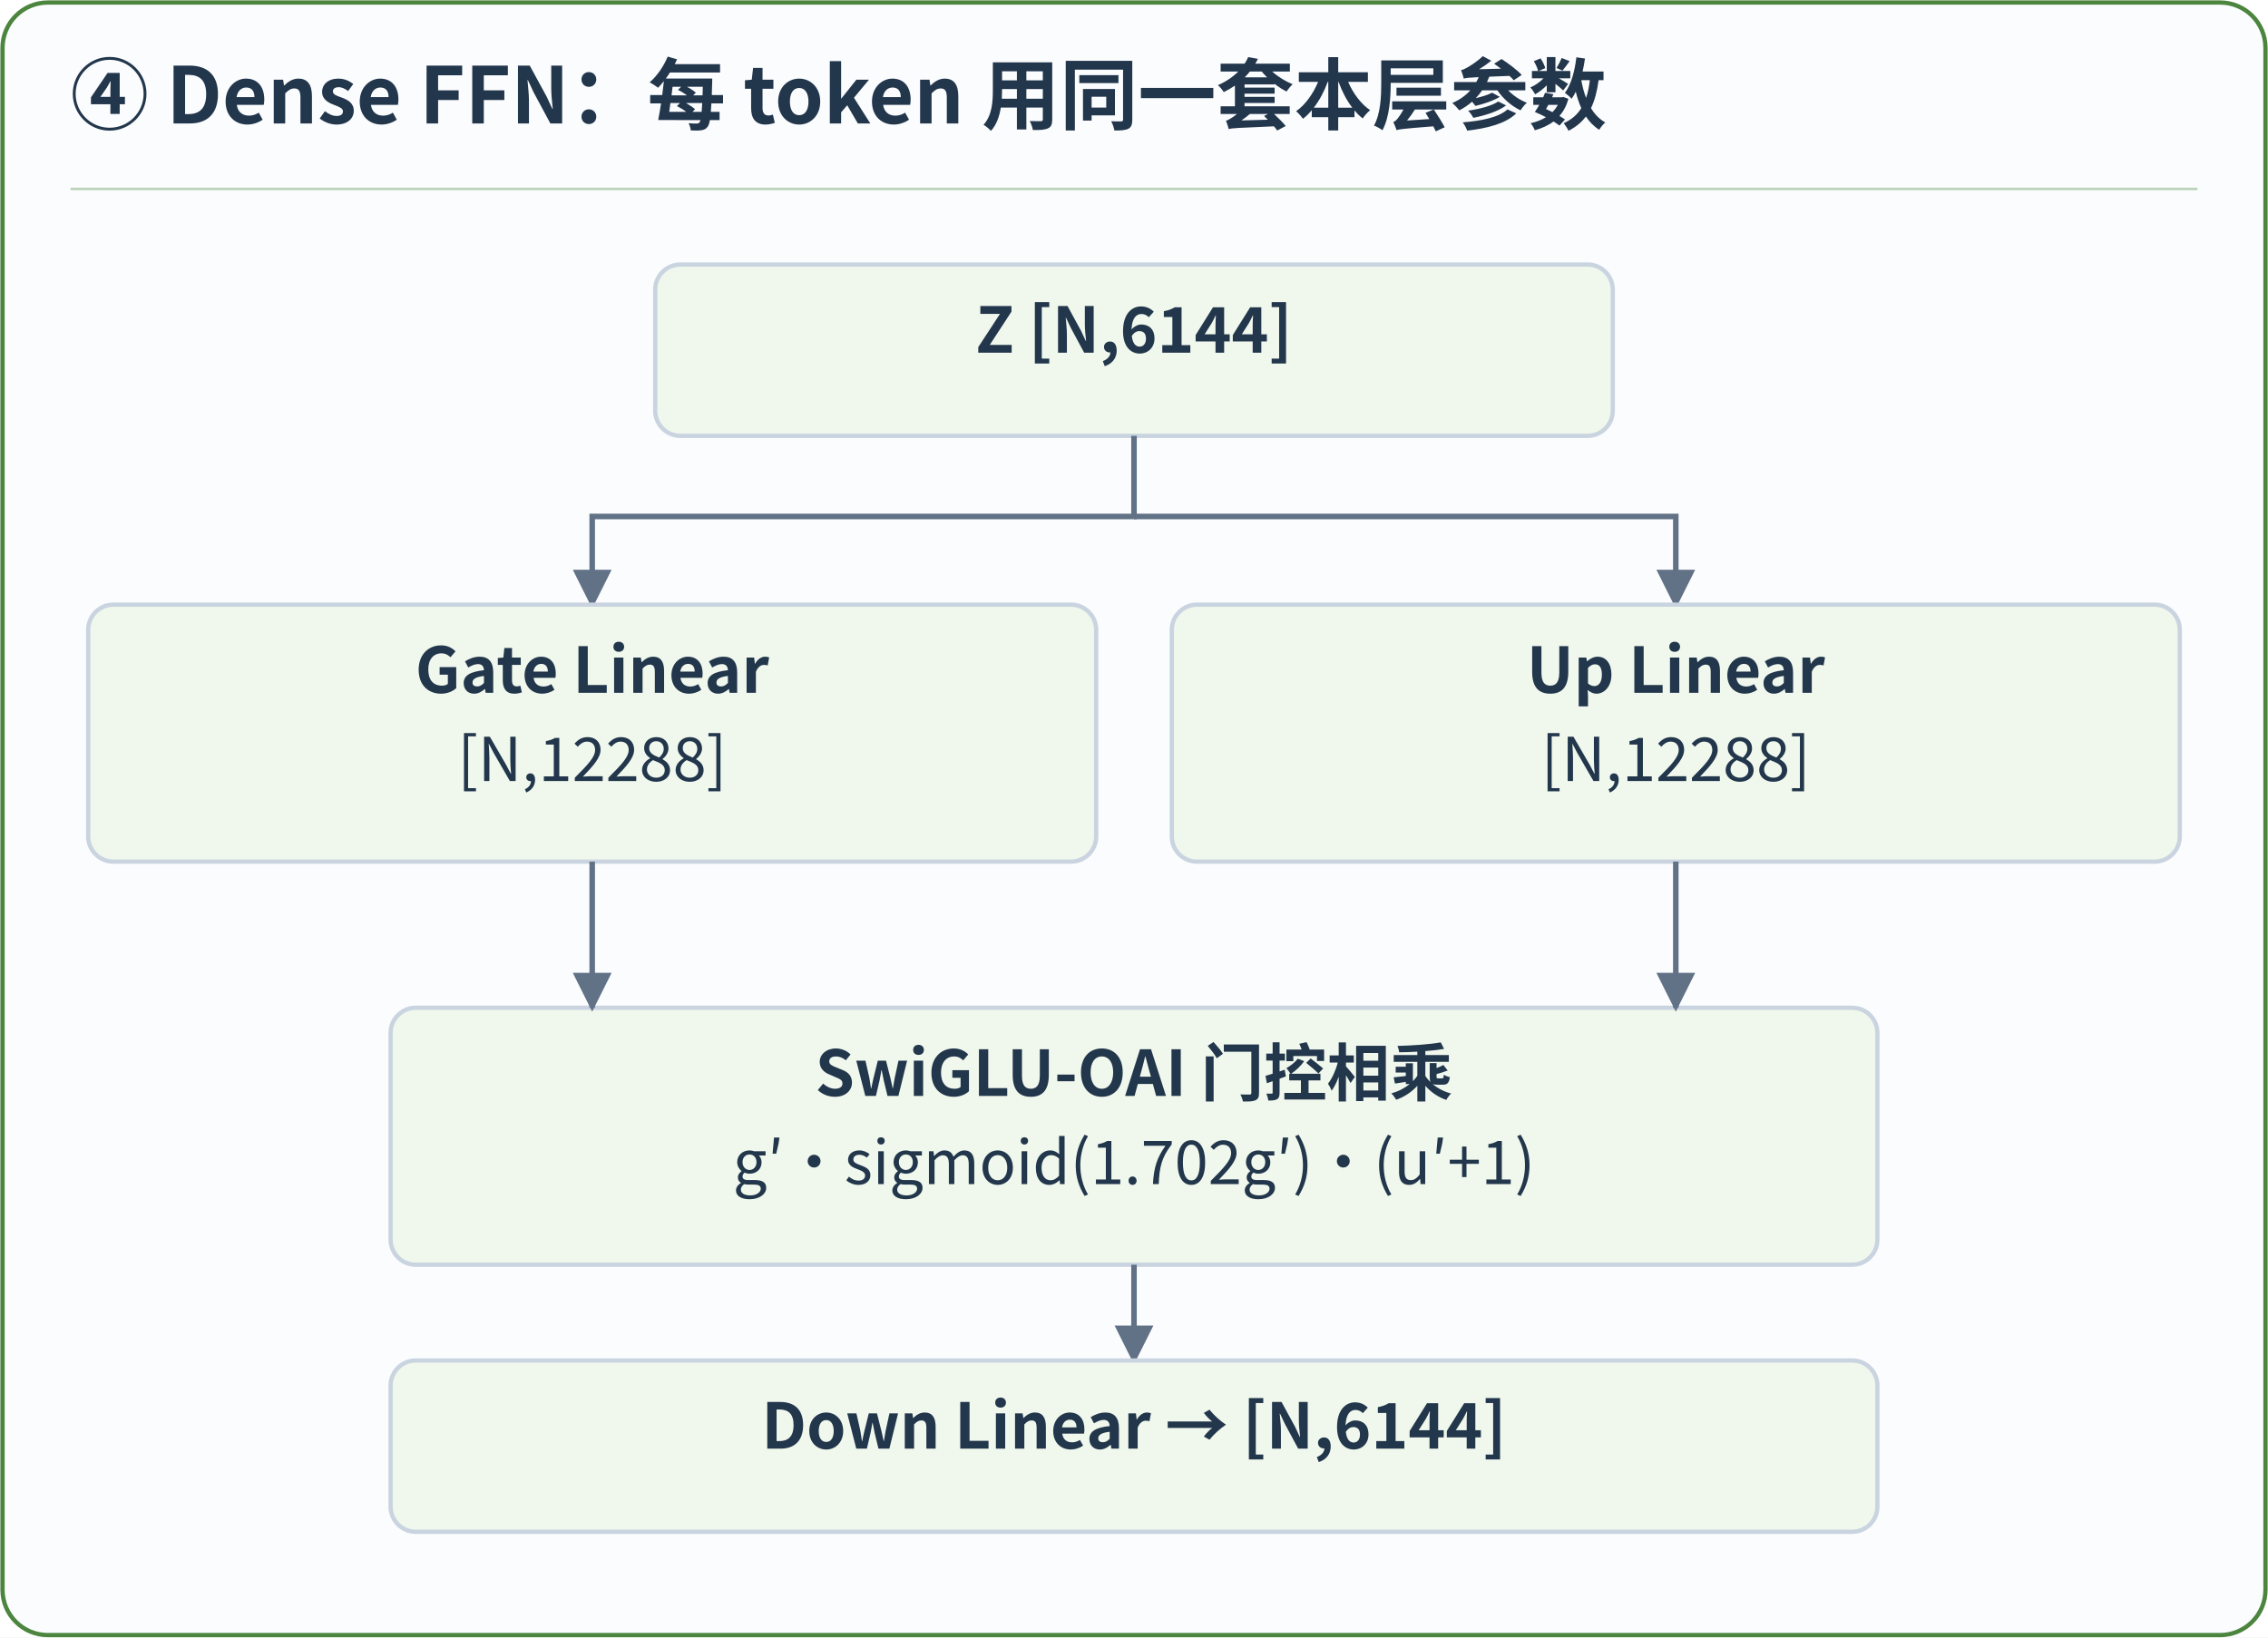
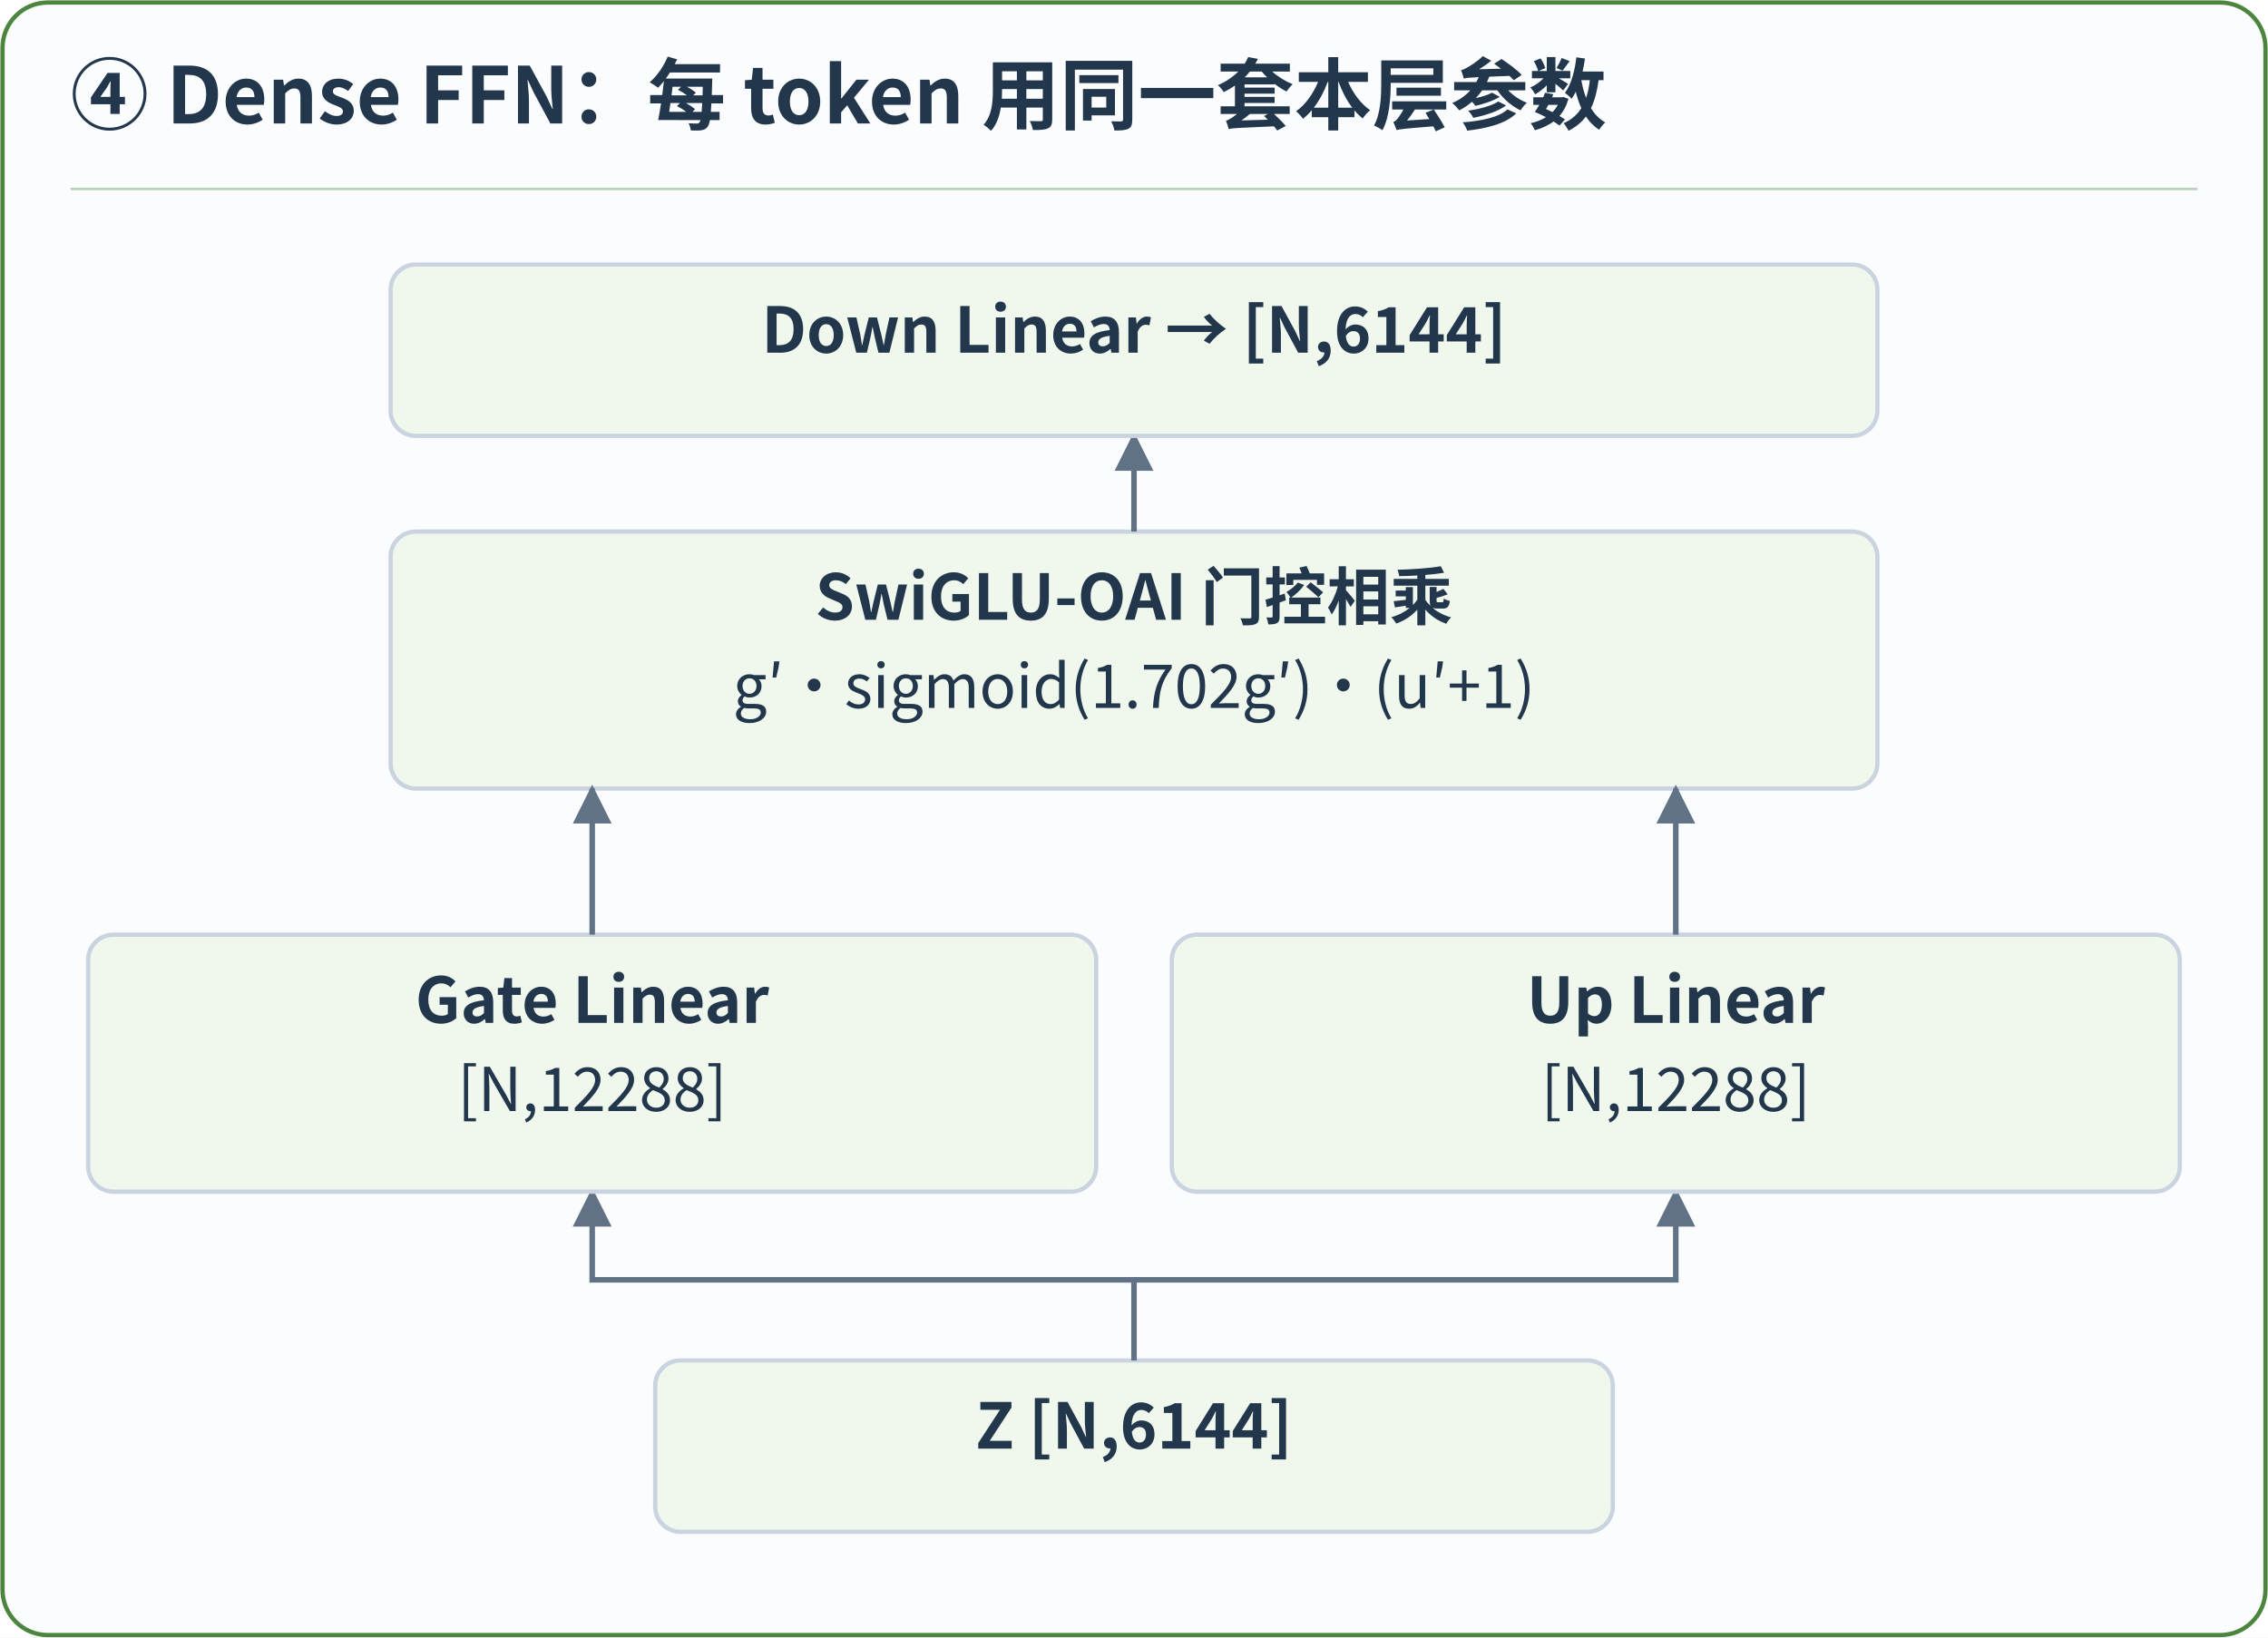
<svg xmlns="http://www.w3.org/2000/svg" width="900" height="650" viewBox="0 0 900 650" role="img">
  <rect width="900" height="650" fill="white" />
  <style>
text{font-family:'Microsoft YaHei','Noto Sans CJK SC',Arial,sans-serif;fill:#22364c}
.title{font-size:44px;font-weight:700}.head{font-size:31px;font-weight:700}
.node{font-size:25px;font-weight:600}.body{font-size:24px}.small{font-size:22px}
.weight{font-size:22px;fill:#59677a}.note{font-size:22px;fill:#59677a}
</style>
  <defs>
    <marker id="arrow" viewBox="0 0 10 10" refX="9" refY="5" markerWidth="7" markerHeight="7" orient="auto-start-reverse">
      <path d="M0 0L10 5L0 10Z" fill="#617186" />
    </marker>
  </defs>
  <rect x="1" y="1" width="898" height="648" rx="18" fill="#fbfcfe" stroke="#4b853e" stroke-width="1.7" />
  <text x="28" y="49" class="head" text-anchor="start">④ Dense FFN：每 token 用同一套本层参数</text>
  <line x1="28" y1="75" x2="872" y2="75" stroke="#4b853e" opacity=".35" />
-   <rect x="260" y="105" width="380" height="68" rx="10" fill="#f0f7ec" stroke="#c9d4e0" stroke-width="1.7" />
-   <text data-max-width="352" x="450.0" y="140" class="node" text-anchor="middle">Z [N,6144]</text>
-   <polyline points="450,173 450,205 235,205 235,240" fill="none" stroke="#617186" stroke-width="2.2" marker-end="url(#arrow)" />
-   <polyline points="450,205 665,205 665,240" fill="none" stroke="#617186" stroke-width="2.2" marker-end="url(#arrow)" />
-   <rect x="35" y="240" width="400" height="102" rx="10" fill="#f0f7ec" stroke="#c9d4e0" stroke-width="1.7" />
-   <text data-max-width="372" x="235.0" y="275" class="node" text-anchor="middle">Gate Linear</text>
-   <text data-max-width="372" x="235.0" y="310" class="body" text-anchor="middle">[N,12288]</text>
-   <rect x="465" y="240" width="400" height="102" rx="10" fill="#f0f7ec" stroke="#c9d4e0" stroke-width="1.7" />
-   <text data-max-width="372" x="665.0" y="275" class="node" text-anchor="middle">Up Linear</text>
-   <text data-max-width="372" x="665.0" y="310" class="body" text-anchor="middle">[N,12288]</text>
-   <rect x="155" y="400" width="590" height="102" rx="10" fill="#f0f7ec" stroke="#c9d4e0" stroke-width="1.7" />
-   <text data-max-width="562" x="450.0" y="435" class="node" text-anchor="middle">SwiGLU-OAI 门控相乘</text>
-   <text data-max-width="562" x="450.0" y="470" class="body" text-anchor="middle">g′·sigmoid(1.702g′)·(u′+1)</text>
-   <polyline points="235,342 235,400" fill="none" stroke="#617186" stroke-width="2.2" marker-end="url(#arrow)" />
-   <polyline points="665,342 665,400" fill="none" stroke="#617186" stroke-width="2.2" marker-end="url(#arrow)" />
-   <polyline points="450,502 450,540" fill="none" stroke="#617186" stroke-width="2.2" marker-end="url(#arrow)" />
-   <rect x="155" y="540" width="590" height="68" rx="10" fill="#f0f7ec" stroke="#c9d4e0" stroke-width="1.7" />
-   <text data-max-width="562" x="450.0" y="575" class="node" text-anchor="middle">Down Linear → [N,6144]</text>
+   <rect x="260" y="540.0" width="380" height="68" rx="10" fill="#f0f7ec" stroke="#c9d4e0" stroke-width="1.7" />
+   <text data-max-width="352" x="450.0" y="575.0" class="node" text-anchor="middle">Z [N,6144]</text>
+   <polyline points="450.0,540.0 450.0,508.0 235.0,508.0 235.0,473.0" fill="none" stroke="#617186" stroke-width="2.2" marker-end="url(#arrow)" />
+   <polyline points="450.0,508.0 665.0,508.0 665.0,473.0" fill="none" stroke="#617186" stroke-width="2.2" marker-end="url(#arrow)" />
+   <rect x="35" y="371.0" width="400" height="102" rx="10" fill="#f0f7ec" stroke="#c9d4e0" stroke-width="1.7" />
+   <text data-max-width="372" x="235.0" y="406.0" class="node" text-anchor="middle">Gate Linear</text>
+   <text data-max-width="372" x="235.0" y="441.0" class="body" text-anchor="middle">[N,12288]</text>
+   <rect x="465" y="371.0" width="400" height="102" rx="10" fill="#f0f7ec" stroke="#c9d4e0" stroke-width="1.7" />
+   <text data-max-width="372" x="665.0" y="406.0" class="node" text-anchor="middle">Up Linear</text>
+   <text data-max-width="372" x="665.0" y="441.0" class="body" text-anchor="middle">[N,12288]</text>
+   <rect x="155" y="211.0" width="590" height="102" rx="10" fill="#f0f7ec" stroke="#c9d4e0" stroke-width="1.7" />
+   <text data-max-width="562" x="450.0" y="246.0" class="node" text-anchor="middle">SwiGLU-OAI 门控相乘</text>
+   <text data-max-width="562" x="450.0" y="281.0" class="body" text-anchor="middle">g′·sigmoid(1.702g′)·(u′+1)</text>
+   <polyline points="235.0,371.0 235.0,313.0" fill="none" stroke="#617186" stroke-width="2.2" marker-end="url(#arrow)" />
+   <polyline points="665.0,371.0 665.0,313.0" fill="none" stroke="#617186" stroke-width="2.2" marker-end="url(#arrow)" />
+   <polyline points="450.0,211.0 450.0,173.0" fill="none" stroke="#617186" stroke-width="2.2" marker-end="url(#arrow)" />
+   <rect x="155" y="105.0" width="590" height="68" rx="10" fill="#f0f7ec" stroke="#c9d4e0" stroke-width="1.7" />
+   <text data-max-width="562" x="450.0" y="140.0" class="node" text-anchor="middle">Down Linear → [N,6144]</text>
</svg>
